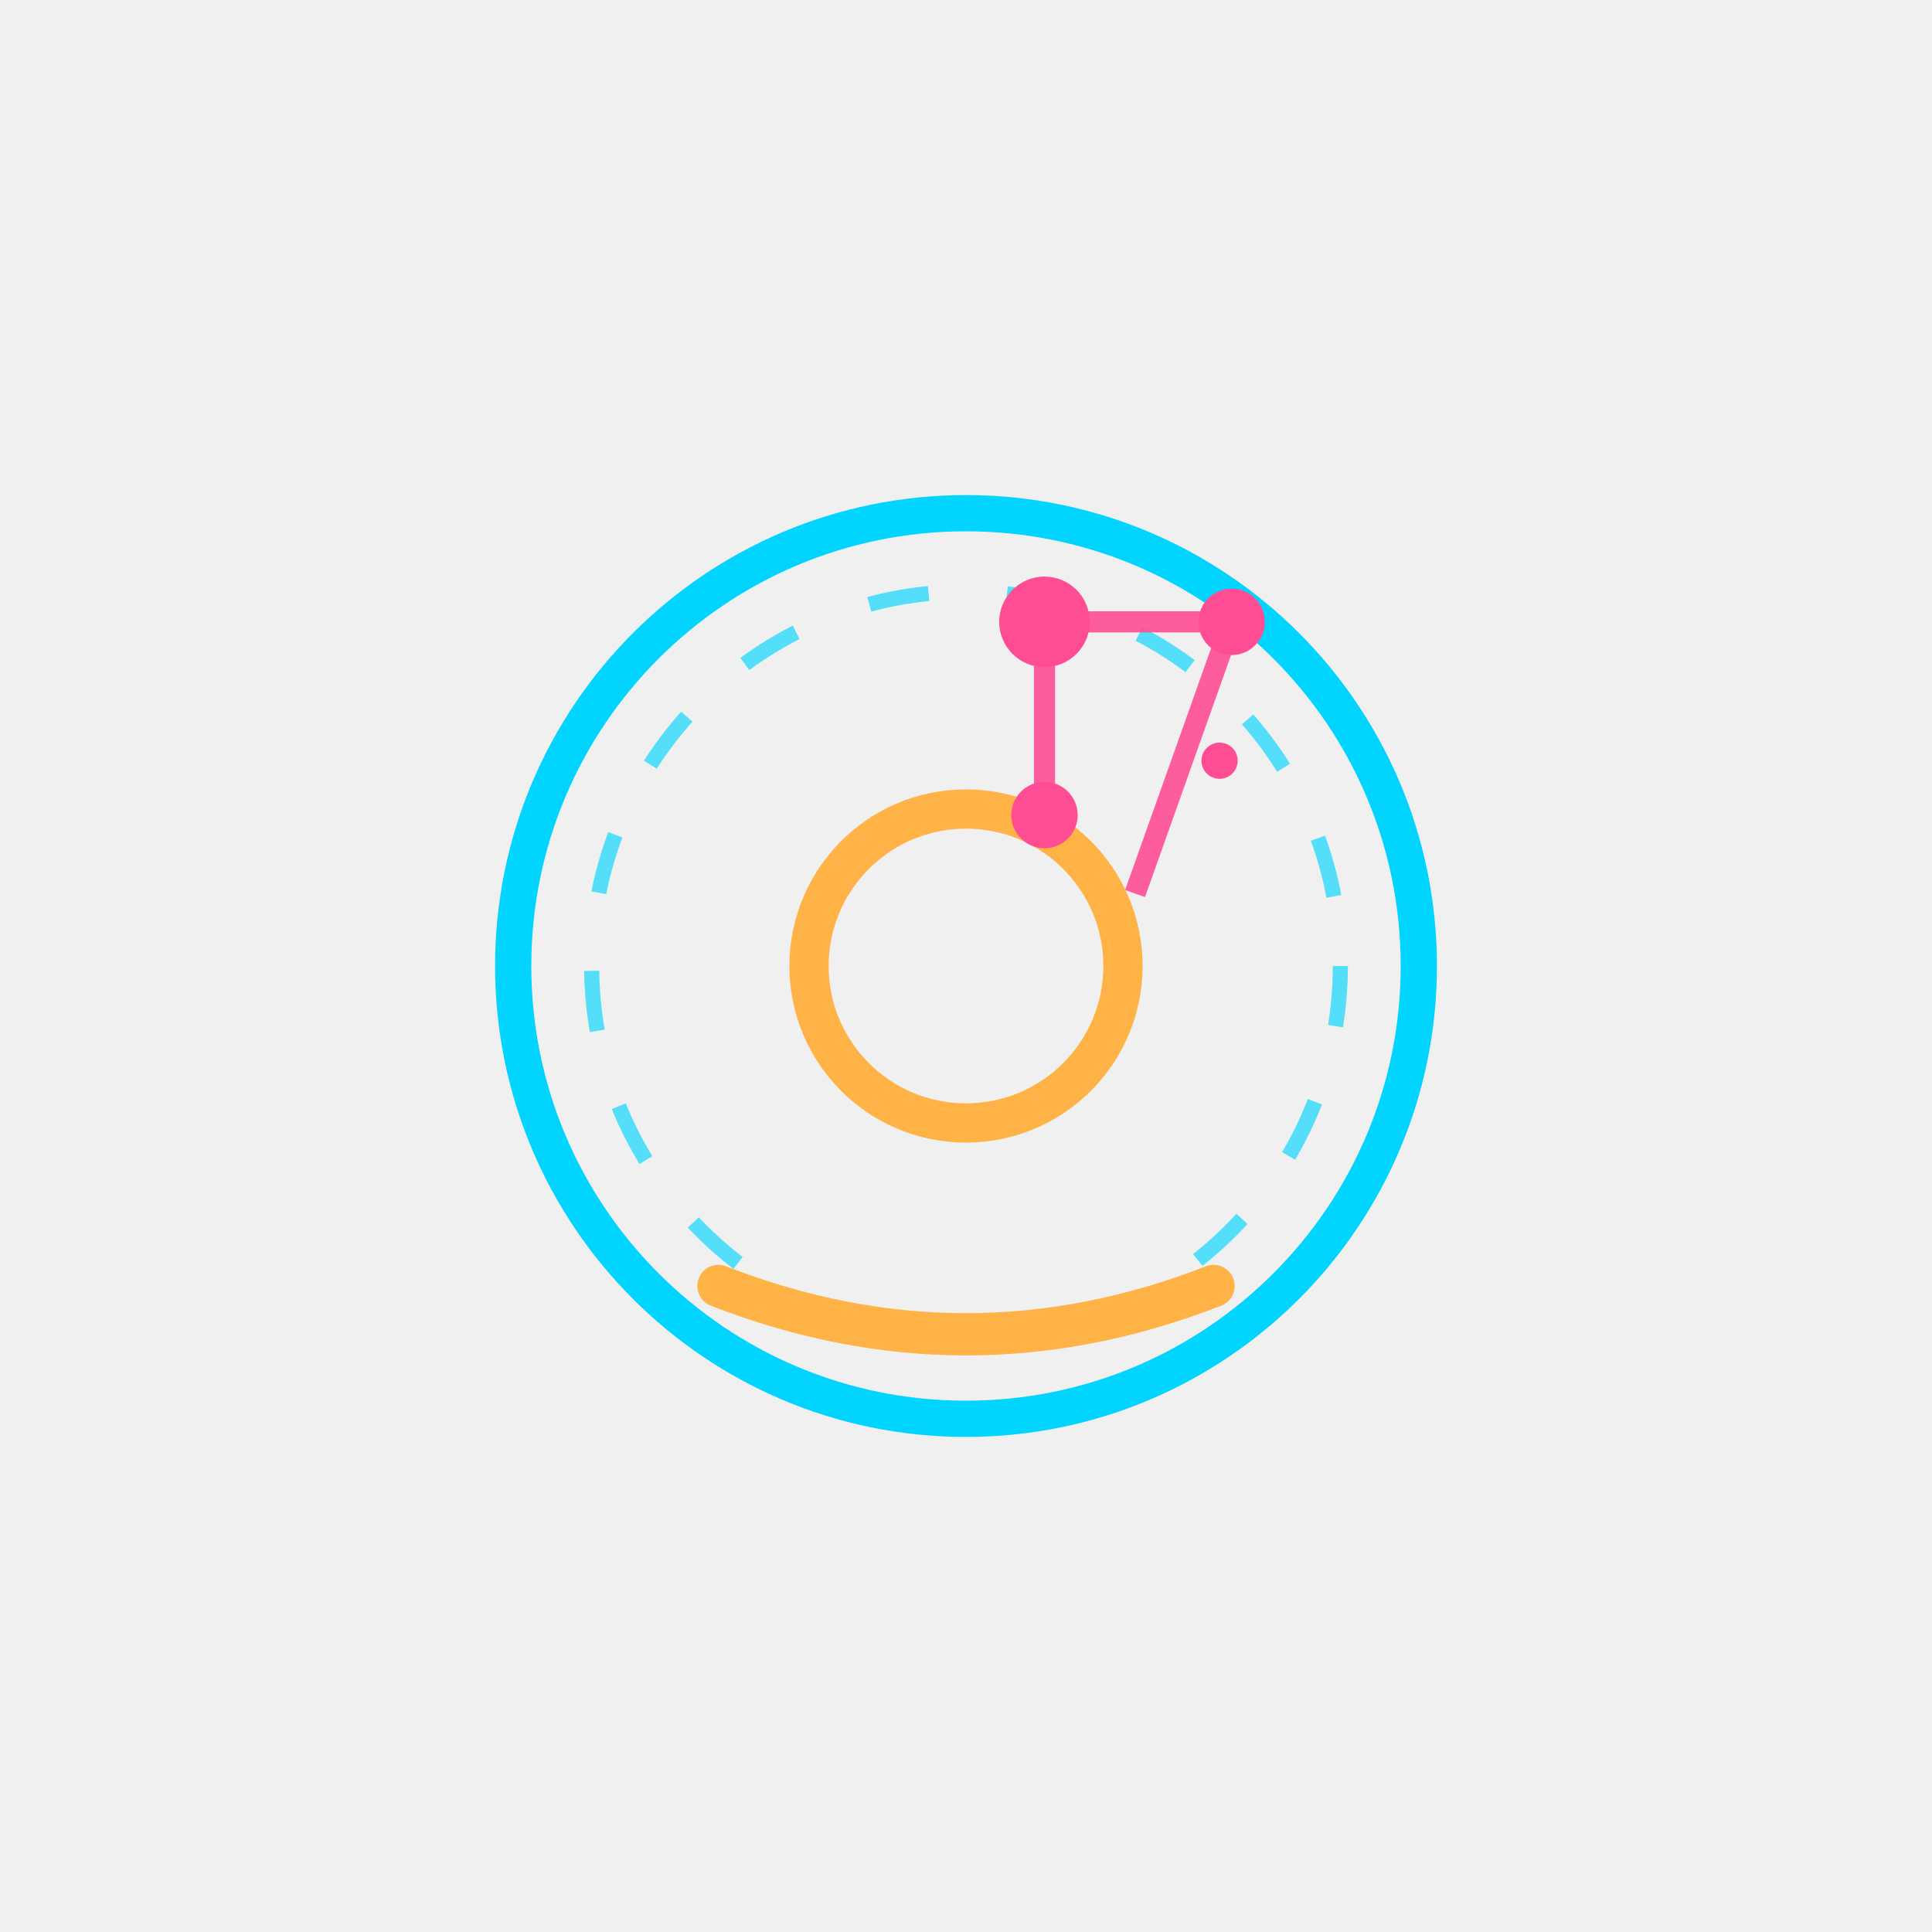
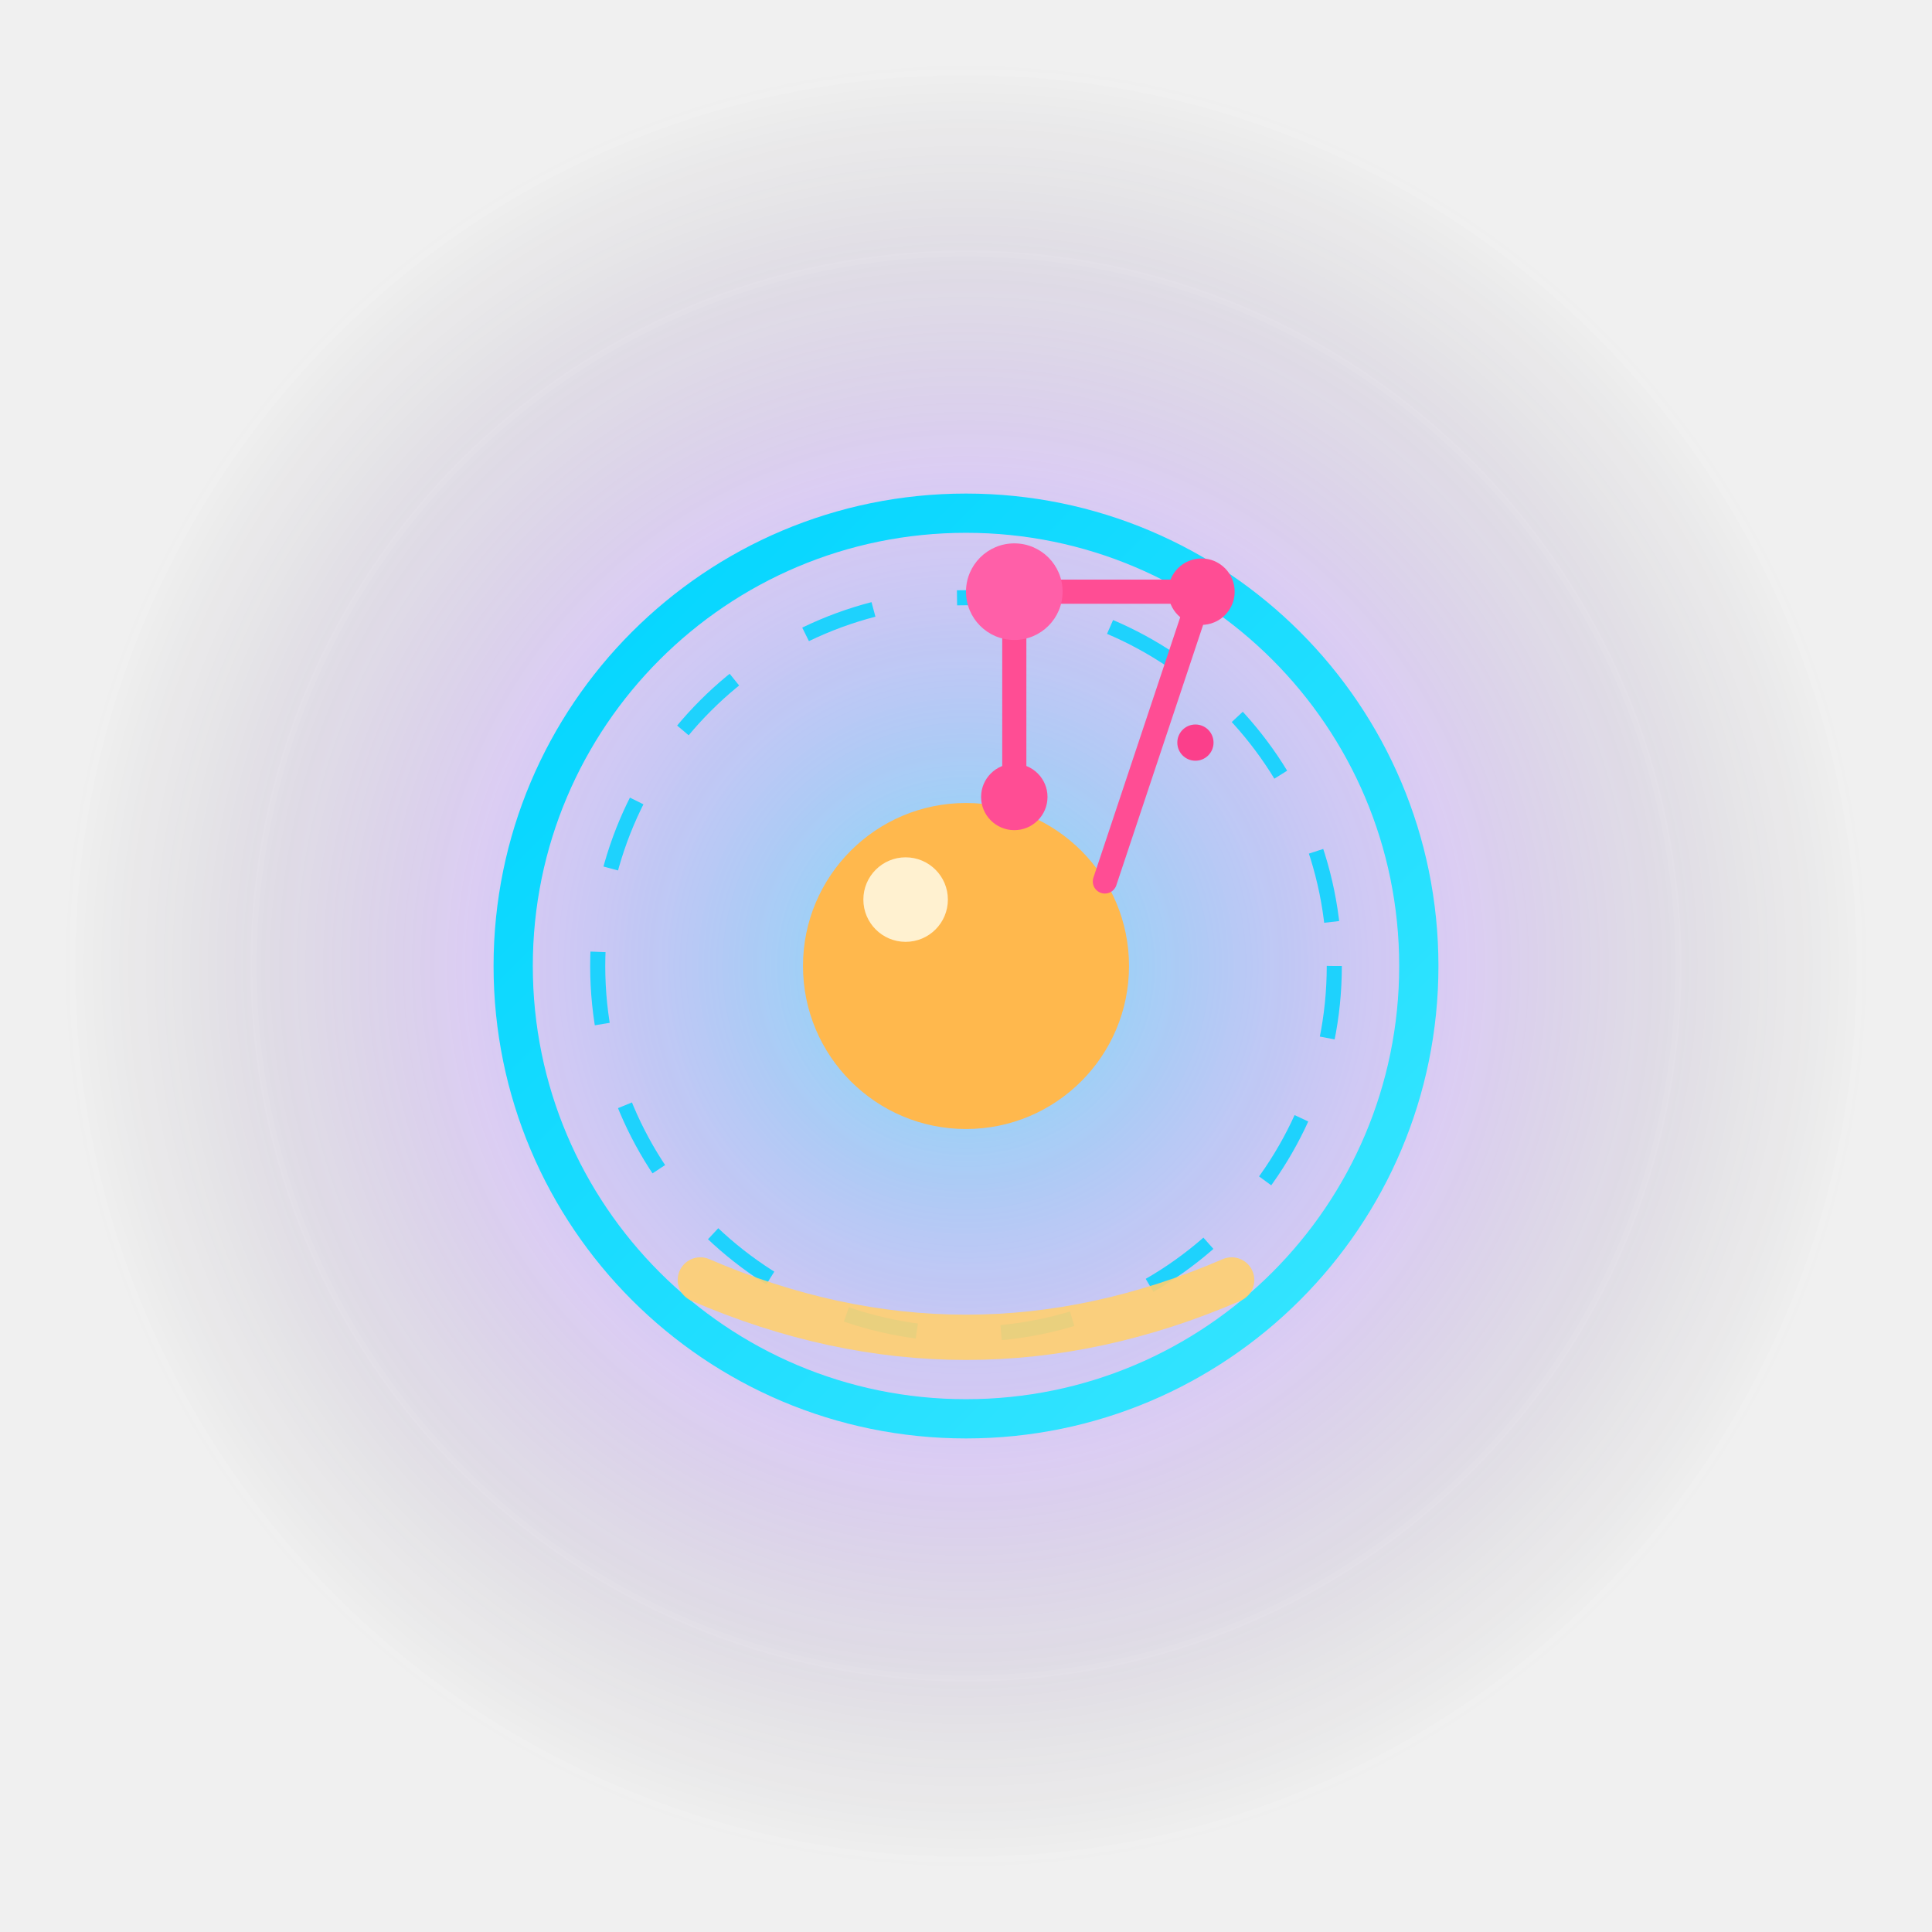
<svg xmlns="http://www.w3.org/2000/svg" viewBox="0 0 640 640" role="img" aria-label="Jolanda — XR, AI and Human Factors emblem">
-   <g fill="none" stroke="#ffffff" opacity="0.08" stroke-width="2">
+   <defs>
+     <radialGradient id="hrHalo" cx="50%" cy="50%" r="50%">
+       <stop offset="0%" stop-color="#00d4ff" stop-opacity="0.5" />
+       <stop offset="55%" stop-color="#7a2bff" stop-opacity="0.18" />
+       <stop offset="100%" stop-color="#000000" stop-opacity="0" />
+     </radialGradient>
+     <linearGradient id="hrRing" x1="0" y1="0" x2="1" y2="1">
+       <stop offset="0%" stop-color="#00d4ff" />
+       <stop offset="100%" stop-color="#39e6ff" />
+     </linearGradient>
+   </defs>
+   <circle class="hr-halo" cx="320" cy="320" r="300" fill="url(#hrHalo)" />
+   <g class="hr-spatial" fill="none" stroke="#ffffff" stroke-width="2" opacity="0.07">
    <circle cx="320" cy="320" r="296" />
-     <circle cx="320" cy="320" r="232" />
+     <circle cx="320" cy="320" r="236" />
  </g>
-   <circle cx="320" cy="320" r="150" fill="none" stroke="#00d4ff" stroke-width="12" />
-   <circle cx="320" cy="320" r="124" fill="none" stroke="#00d4ff" stroke-width="5" stroke-dasharray="20 26" opacity="0.65" />
-   <circle cx="320" cy="320" r="52" fill="none" stroke="#ffb347" stroke-width="13" />
-   <path d="M238 426 Q320 458 402 426" fill="none" stroke="#ffb347" stroke-width="14" stroke-linecap="round" />
-   <g stroke="#ff4d94" stroke-width="7" opacity="0.9">
-     <line x1="346" y1="206" x2="408" y2="206" />
-     <line x1="346" y1="206" x2="346" y2="270" />
-     <line x1="408" y1="206" x2="376" y2="296" />
+   <circle class="hr-orbit" cx="320" cy="320" r="150" fill="none" stroke="url(#hrRing)" stroke-width="13" />
+   <circle class="hr-dash" cx="320" cy="320" r="122" fill="none" stroke="#00d4ff" stroke-width="5" stroke-dasharray="24 28" opacity="0.85" />
+   <circle class="hr-core" cx="320" cy="320" r="54" fill="#ffb84d" />
+   <circle cx="300" cy="298" r="14" fill="#fff3d6" opacity="0.95" />
+   <path class="hr-wave" d="M232 424 Q320 462 408 424" fill="none" stroke="#ffcf70" stroke-width="15" stroke-linecap="round" opacity="0.9" />
+   <g class="hr-nodes">
+     <g stroke="#ff4d94" stroke-width="8" stroke-linecap="round">
+       <line x1="336" y1="196" x2="398" y2="196" />
+       <line x1="336" y1="196" x2="336" y2="264" />
+       <line x1="398" y1="196" x2="366" y2="292" />
+     </g>
+     <circle cx="336" cy="196" r="16" fill="#ff5fa8" />
+     <circle cx="398" cy="196" r="11" fill="#ff4d94" />
+     <circle cx="336" cy="264" r="11" fill="#ff4d94" />
+     <circle cx="396" cy="246" r="6" fill="#fb3f8b" />
  </g>
-   <circle cx="346" cy="206" r="15" fill="#ff4d94" />
-   <circle cx="408" cy="206" r="11" fill="#ff4d94" />
-   <circle cx="346" cy="270" r="11" fill="#ff4d94" />
-   <circle cx="404" cy="252" r="6" fill="#ff4d94" />
</svg>
